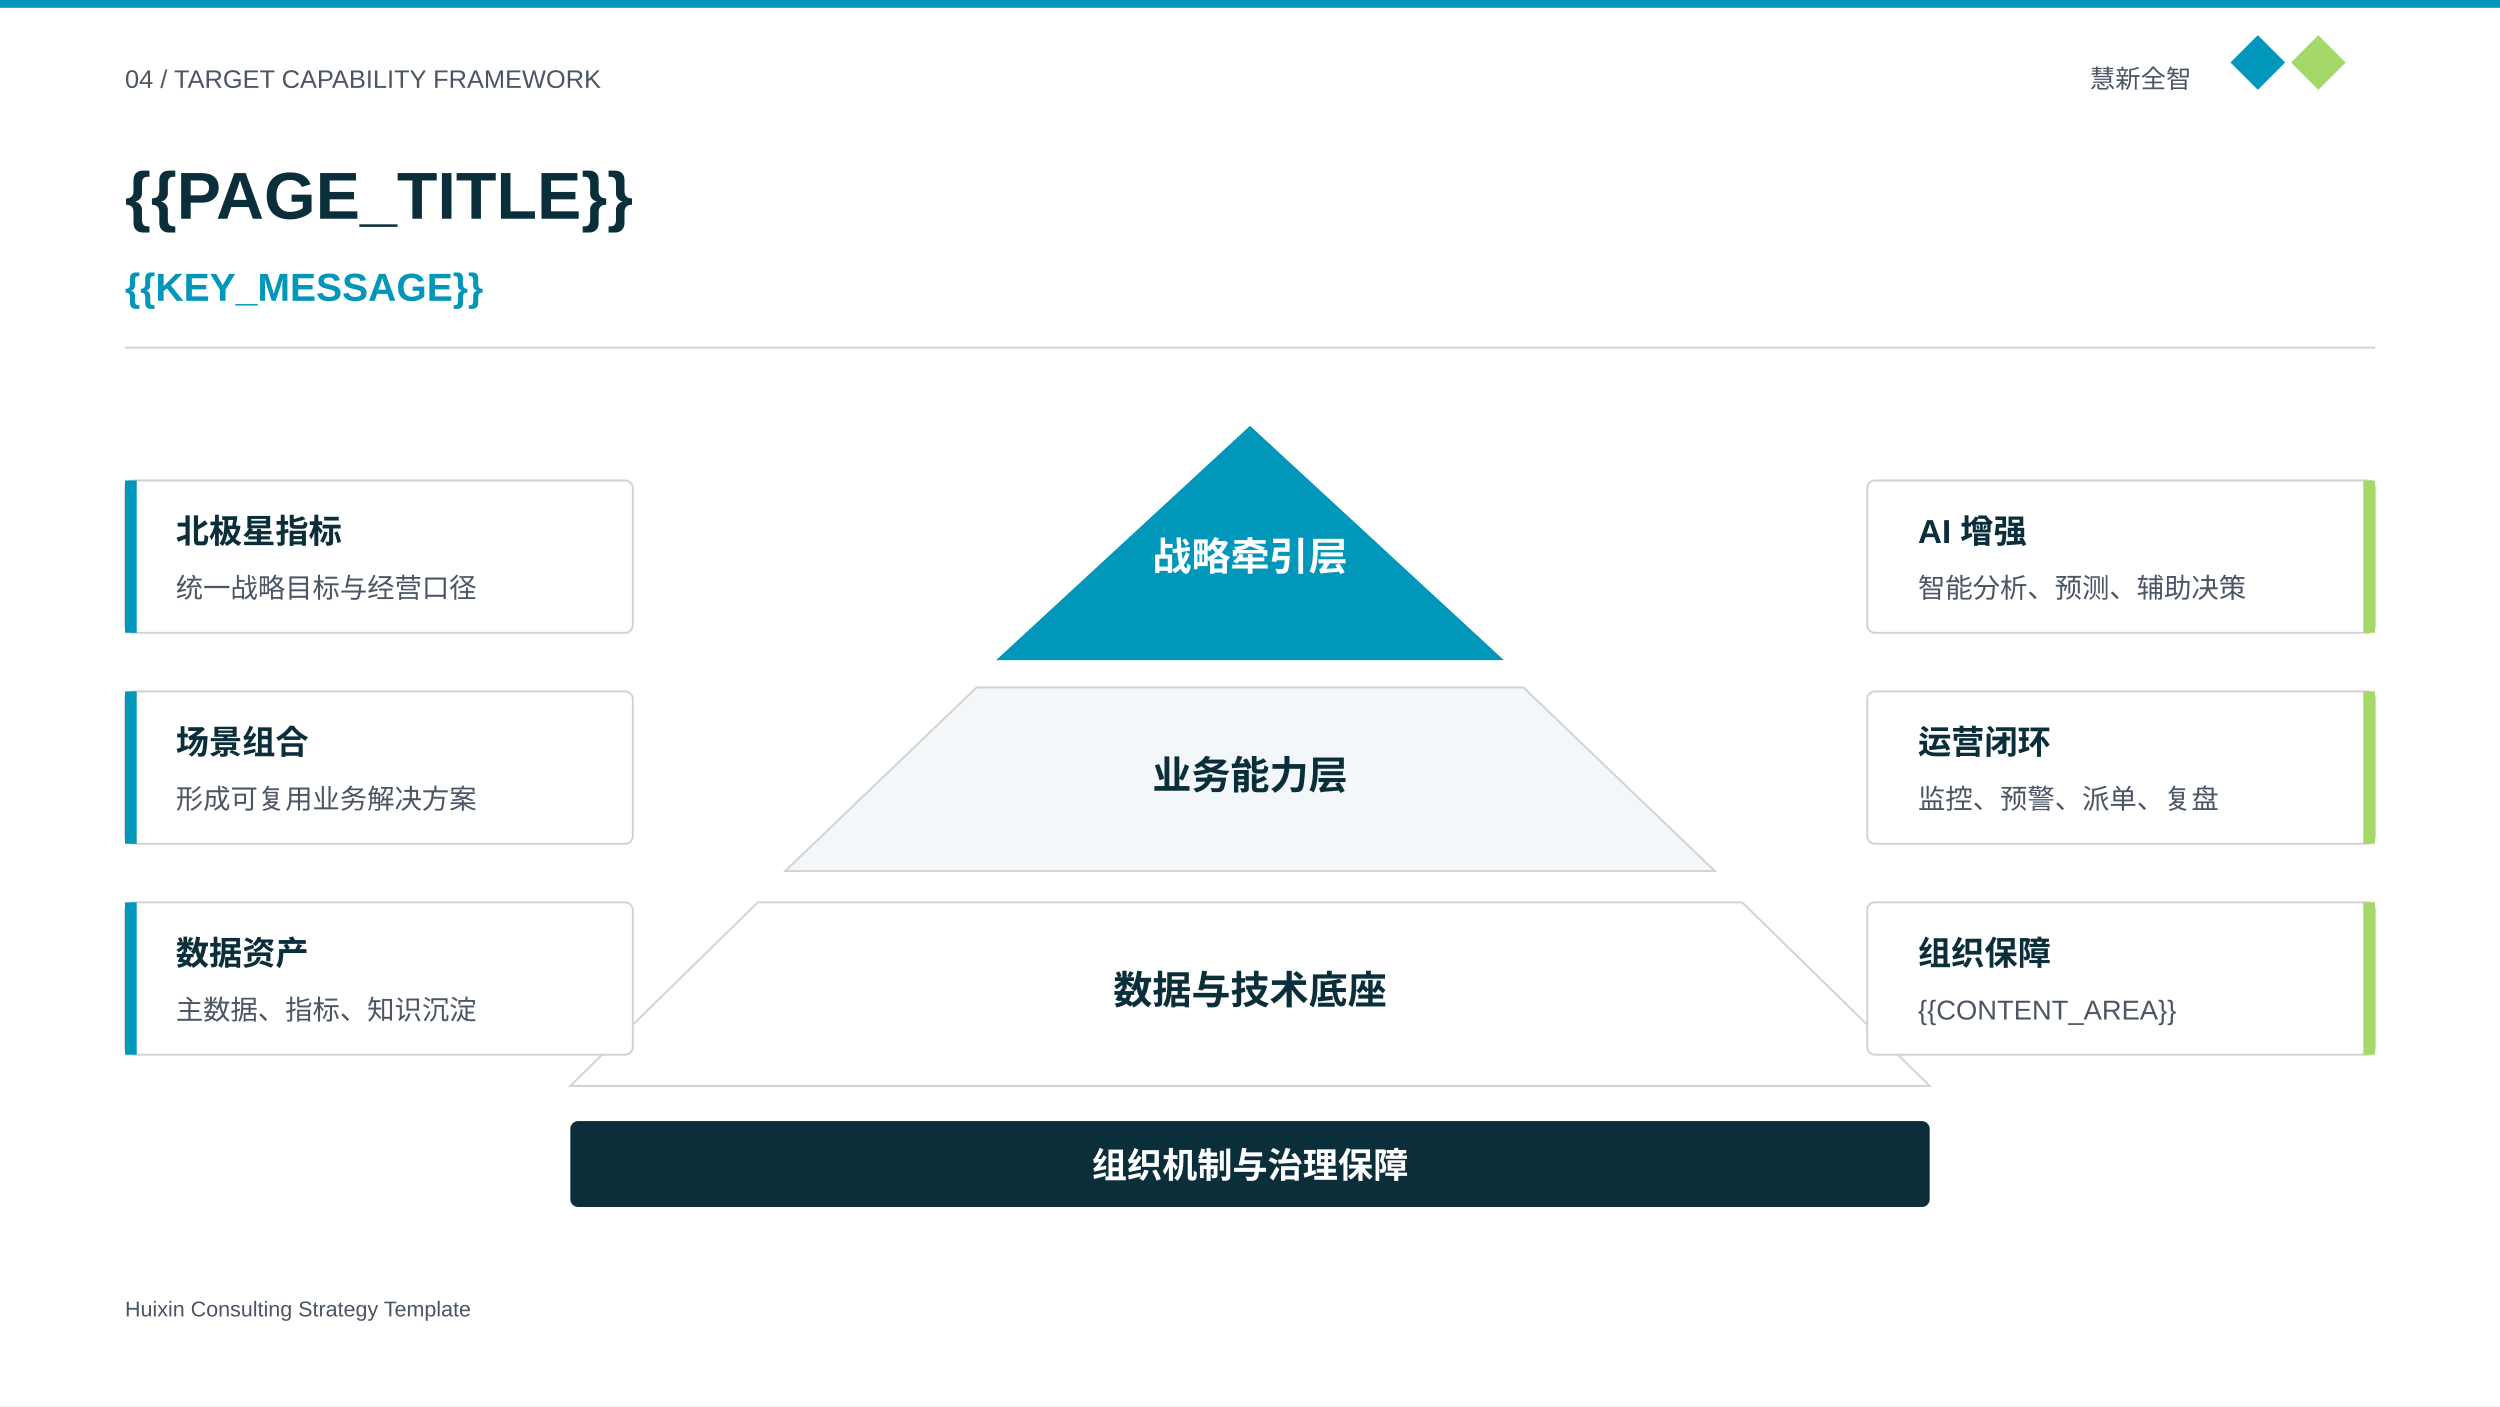
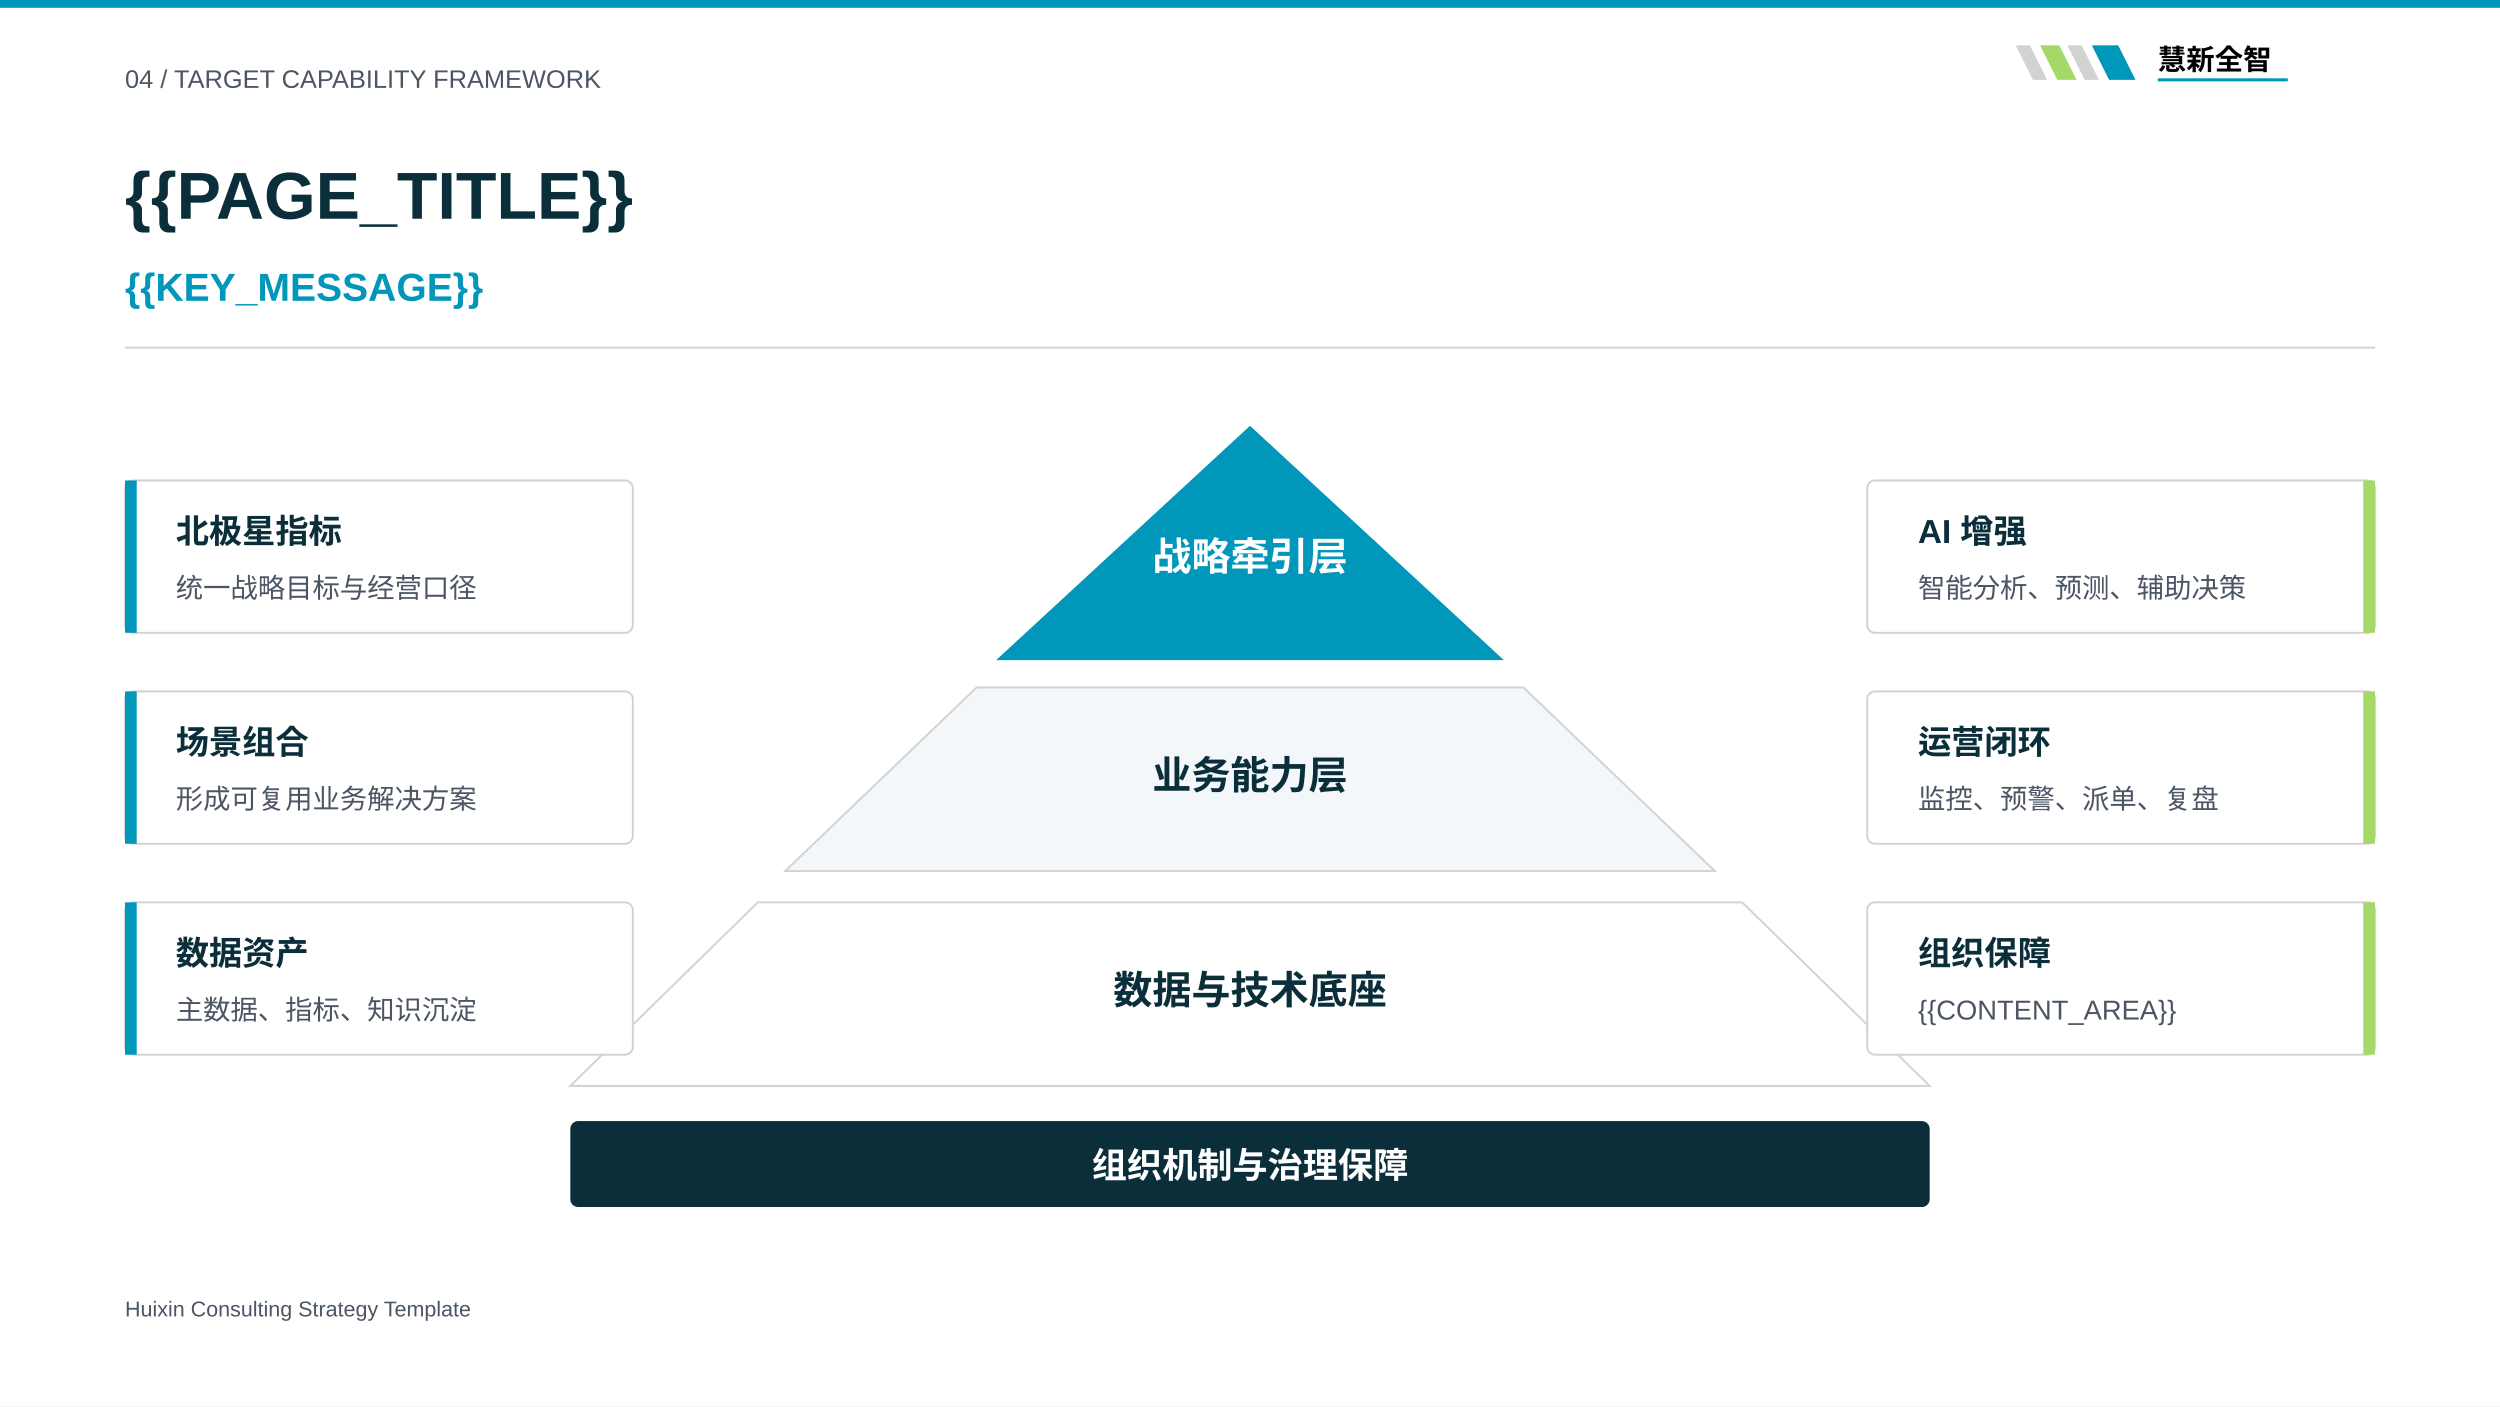
<svg xmlns="http://www.w3.org/2000/svg" width="1280" height="720" viewBox="0 0 1280 720">
  <rect x="0" y="0" width="1280" height="720" fill="#FFFFFF" />
  <rect x="0" y="0" width="1280" height="4" fill="#0097BA" />
  <text x="64" y="45" font-family="Microsoft YaHei, PingFang SC, Arial, sans-serif" font-size="13" fill="#4B5563">04 / TARGET CAPABILITY FRAMEWORK</text>
-   <text x="1070" y="45" font-family="Microsoft YaHei, PingFang SC, Arial, sans-serif" font-size="13" fill="#4B5563">慧新全智</text>
-   <polygon points="1142,32 1156,18 1170,32 1156,46" fill="#0097BA" />
-   <polygon points="1173,32 1187,18 1201,32 1187,46" fill="#A4D968" />
+   <g id="huixin-logo" transform="translate(1032 18) scale(0.52)">
+     <polygon points="0,10 14,10 31,44 17,44" fill="#D1D3D3" />
+     <polygon points="24,10 43,10 60,44 41,44" fill="#A4D968" />
+     <polygon points="51,10 65,10 82,44 68,44" fill="#D1D3D3" />
+     <polygon points="75,10 101,10 118,44 92,44" fill="#0097BA" />
+     <text x="140" y="34" fill="#000000" font-family="Microsoft YaHei, PingFang SC, Arial, sans-serif" font-size="28" font-weight="700">慧新全智</text>
+     <line x1="140" y1="44" x2="268" y2="44" stroke="#0097BA" stroke-width="3" />
+   </g>
  <text x="64" y="112" font-family="Microsoft YaHei, PingFang SC, Arial, sans-serif" font-size="34" font-weight="bold" fill="#0B2F3A">{{PAGE_TITLE}}</text>
  <text x="64" y="154" font-family="Microsoft YaHei, PingFang SC, Arial, sans-serif" font-size="20" font-weight="bold" fill="#0097BA">{{KEY_MESSAGE}}</text>
  <line x1="64" y1="178" x2="1216" y2="178" stroke="#D1D3D3" stroke-width="1" />
  <g id="pyramid">
    <polygon points="640,218 510,338 770,338" fill="#0097BA" />
    <text x="640" y="292" text-anchor="middle" font-family="Microsoft YaHei, PingFang SC, Arial, sans-serif" font-size="20" font-weight="bold" fill="#FFFFFF">战略牵引层</text>
    <polygon points="500,352 402,446 878,446 780,352" fill="#F3F7FA" stroke="#D1D3D3" stroke-width="1" />
    <text x="640" y="404" text-anchor="middle" font-family="Microsoft YaHei, PingFang SC, Arial, sans-serif" font-size="20" font-weight="bold" fill="#0B2F3A">业务能力层</text>
    <polygon points="388,462 292,556 988,556 892,462" fill="#FFFFFF" stroke="#D1D3D3" stroke-width="1" />
    <text x="640" y="514" text-anchor="middle" font-family="Microsoft YaHei, PingFang SC, Arial, sans-serif" font-size="20" font-weight="bold" fill="#0B2F3A">数据与技术底座</text>
    <rect x="292" y="574" width="696" height="44" rx="4" fill="#0B2F3A" />
    <text x="640" y="603" text-anchor="middle" font-family="Microsoft YaHei, PingFang SC, Arial, sans-serif" font-size="18" font-weight="bold" fill="#FFFFFF">组织机制与治理保障</text>
  </g>
  <g id="left-notes">
    <rect x="64" y="246" width="260" height="78" rx="4" fill="#FFFFFF" stroke="#D1D3D3" stroke-width="1" />
    <rect x="64" y="246" width="6" height="78" fill="#0097BA" />
    <text x="90" y="278" font-family="Microsoft YaHei, PingFang SC, Arial, sans-serif" font-size="17" font-weight="bold" fill="#0B2F3A">北极星指标</text>
    <text x="90" y="306" font-family="Microsoft YaHei, PingFang SC, Arial, sans-serif" font-size="14" fill="#4B5563">统一战略目标与经营口径</text>
    <rect x="64" y="354" width="260" height="78" rx="4" fill="#FFFFFF" stroke="#D1D3D3" stroke-width="1" />
    <rect x="64" y="354" width="6" height="78" fill="#0097BA" />
    <text x="90" y="386" font-family="Microsoft YaHei, PingFang SC, Arial, sans-serif" font-size="17" font-weight="bold" fill="#0B2F3A">场景组合</text>
    <text x="90" y="414" font-family="Microsoft YaHei, PingFang SC, Arial, sans-serif" font-size="14" fill="#4B5563">形成可复用业务解决方案</text>
    <rect x="64" y="462" width="260" height="78" rx="4" fill="#FFFFFF" stroke="#D1D3D3" stroke-width="1" />
    <rect x="64" y="462" width="6" height="78" fill="#0097BA" />
    <text x="90" y="494" font-family="Microsoft YaHei, PingFang SC, Arial, sans-serif" font-size="17" font-weight="bold" fill="#0B2F3A">数据资产</text>
    <text x="90" y="522" font-family="Microsoft YaHei, PingFang SC, Arial, sans-serif" font-size="14" fill="#4B5563">主数据、指标、知识沉淀</text>
  </g>
  <g id="right-notes">
    <rect x="956" y="246" width="260" height="78" rx="4" fill="#FFFFFF" stroke="#D1D3D3" stroke-width="1" />
    <rect x="1210" y="246" width="6" height="78" fill="#A4D968" />
    <text x="982" y="278" font-family="Microsoft YaHei, PingFang SC, Arial, sans-serif" font-size="17" font-weight="bold" fill="#0B2F3A">AI 增强</text>
    <text x="982" y="306" font-family="Microsoft YaHei, PingFang SC, Arial, sans-serif" font-size="14" fill="#4B5563">智能分析、预测、辅助决策</text>
    <rect x="956" y="354" width="260" height="78" rx="4" fill="#FFFFFF" stroke="#D1D3D3" stroke-width="1" />
    <rect x="1210" y="354" width="6" height="78" fill="#A4D968" />
    <text x="982" y="386" font-family="Microsoft YaHei, PingFang SC, Arial, sans-serif" font-size="17" font-weight="bold" fill="#0B2F3A">运营闭环</text>
    <text x="982" y="414" font-family="Microsoft YaHei, PingFang SC, Arial, sans-serif" font-size="14" fill="#4B5563">监控、预警、派单、复盘</text>
    <rect x="956" y="462" width="260" height="78" rx="4" fill="#FFFFFF" stroke="#D1D3D3" stroke-width="1" />
    <rect x="1210" y="462" width="6" height="78" fill="#A4D968" />
    <text x="982" y="494" font-family="Microsoft YaHei, PingFang SC, Arial, sans-serif" font-size="17" font-weight="bold" fill="#0B2F3A">组织保障</text>
    <text x="982" y="522" font-family="Microsoft YaHei, PingFang SC, Arial, sans-serif" font-size="14" fill="#4B5563">{{CONTENT_AREA}}</text>
  </g>
  <text x="64" y="674" font-family="Microsoft YaHei, PingFang SC, Arial, sans-serif" font-size="11" fill="#4B5563">Huixin Consulting Strategy Template</text>
</svg>
